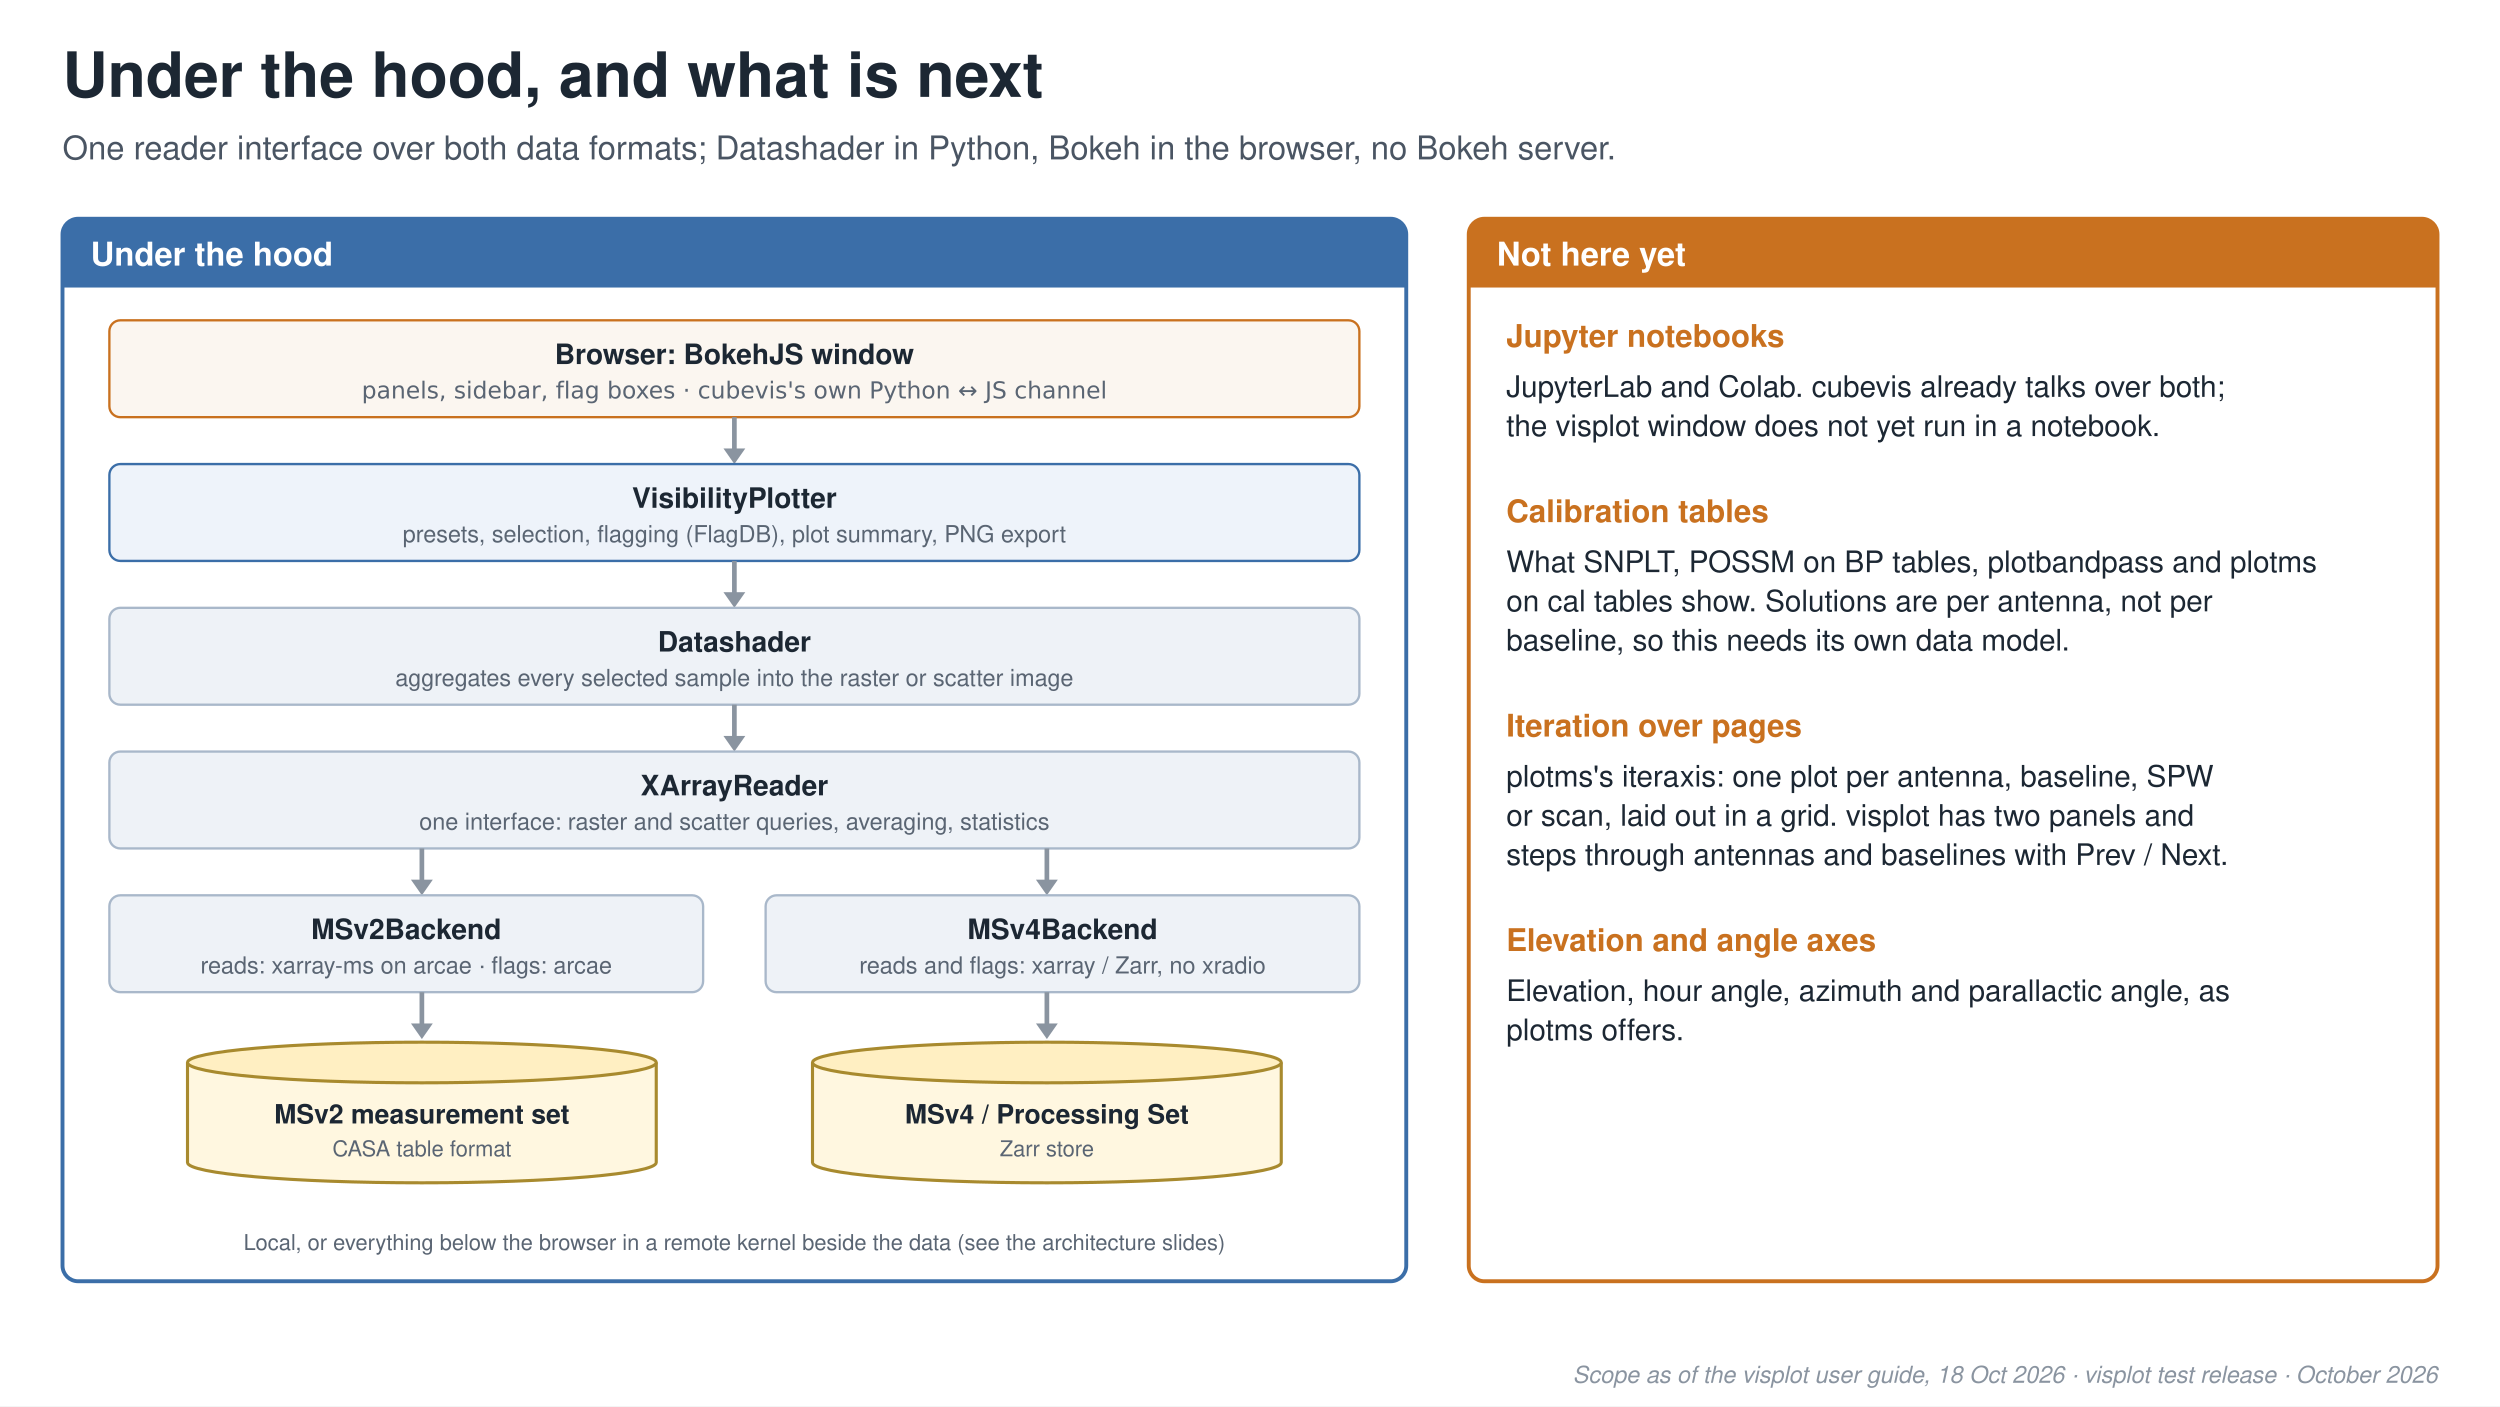
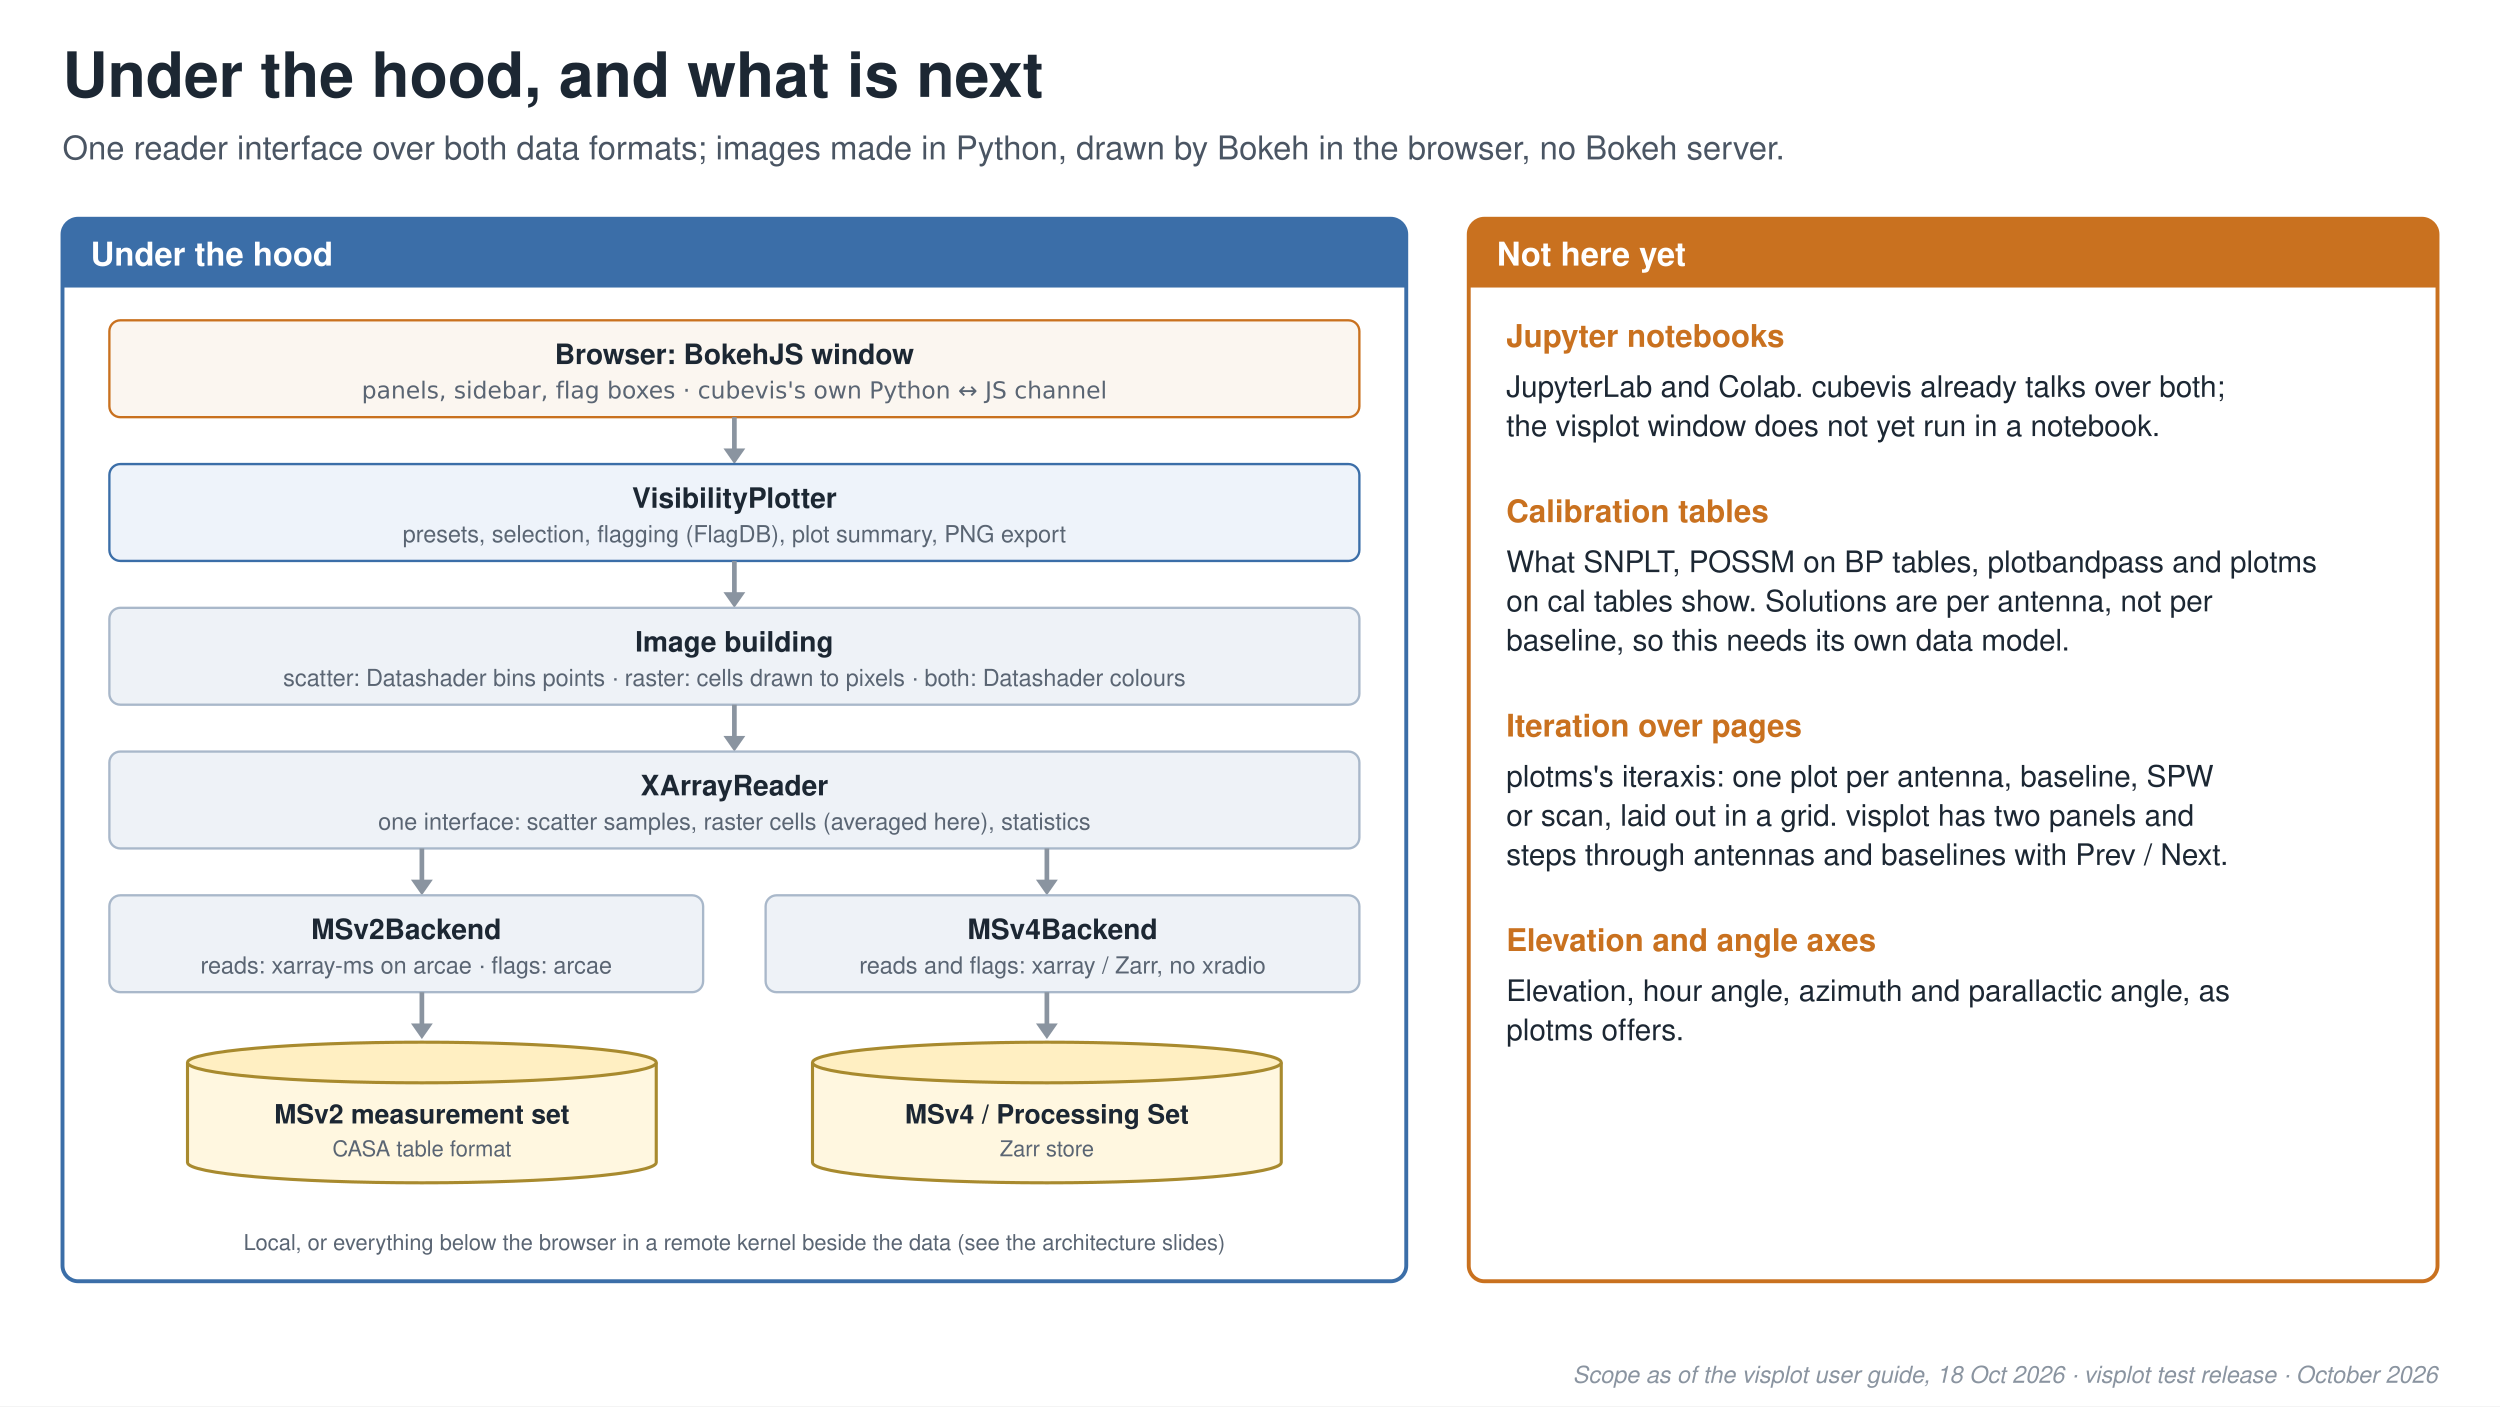
<svg xmlns="http://www.w3.org/2000/svg" viewBox="0 0 1600 900" width="100%" height="100%">
  <rect width="1600" height="900" fill="white" />
  <rect x="40" y="140" width="860" height="680" rx="10" fill="white" stroke="#3B6EA8" stroke-width="2.5" />
  <path d="M40 184 V150 a10 10 0 0 1 10 -10 H890 a10 10 0 0 1 10 10 V184 Z" fill="#3B6EA8" />
  <text x="58" y="170" font-family="Helvetica, Arial, sans-serif" font-size="21" font-weight="bold" fill="white" text-anchor="start" xml:space="preserve">Under the hood</text>
  <rect x="70" y="205" width="800" height="62" rx="7" fill="#FBF6F0" stroke="#C9711F" stroke-width="1.5" />
  <text x="470.0" y="233.0" font-family="Helvetica, Arial, sans-serif" font-size="18" font-weight="bold" fill="#1C2733" text-anchor="middle" xml:space="preserve">Browser: BokehJS window</text>
  <text x="470.0" y="255.0" font-family="DejaVu Sans, Arial Unicode MS, sans-serif" font-size="15" font-weight="normal" fill="#5A6573" text-anchor="middle" xml:space="preserve">panels, sidebar, flag boxes · cubevis's own Python ↔ JS channel</text>
  <path d="M470 267 V289" stroke="#8A94A0" stroke-width="3" />
  <path d="M463 287 L470 297 L477 287 Z" fill="#8A94A0" />
  <rect x="70" y="297" width="800" height="62" rx="7" fill="#EEF3FA" stroke="#3B6EA8" stroke-width="1.5" />
  <text x="470.0" y="325.0" font-family="Helvetica, Arial, sans-serif" font-size="18" font-weight="bold" fill="#1C2733" text-anchor="middle" xml:space="preserve">VisibilityPlotter</text>
  <text x="470.0" y="347.0" font-family="Helvetica, Arial, sans-serif" font-size="15" font-weight="normal" fill="#5A6573" text-anchor="middle" xml:space="preserve">presets, selection, flagging (FlagDB), plot summary, PNG export</text>
  <path d="M470 359 V381" stroke="#8A94A0" stroke-width="3" />
  <path d="M463 379 L470 389 L477 379 Z" fill="#8A94A0" />
  <rect x="70" y="389" width="800" height="62" rx="7" fill="#EEF2F7" stroke="#A9B8CA" stroke-width="1.5" />
-   <text x="470.0" y="417.0" font-family="Helvetica, Arial, sans-serif" font-size="18" font-weight="bold" fill="#1C2733" text-anchor="middle" xml:space="preserve">Datashader</text>
-   <text x="470.0" y="439.0" font-family="Helvetica, Arial, sans-serif" font-size="15" font-weight="normal" fill="#5A6573" text-anchor="middle" xml:space="preserve">aggregates every selected sample into the raster or scatter image</text>
+   <text x="470.0" y="417.0" font-family="Helvetica, Arial, sans-serif" font-size="18" font-weight="bold" fill="#1C2733" text-anchor="middle" xml:space="preserve">Image building</text>
+   <text x="470.0" y="439.0" font-family="Helvetica, Arial, sans-serif" font-size="15" font-weight="normal" fill="#5A6573" text-anchor="middle" xml:space="preserve">scatter: Datashader bins points · raster: cells drawn to pixels · both: Datashader colours</text>
  <path d="M470 451 V473" stroke="#8A94A0" stroke-width="3" />
  <path d="M463 471 L470 481 L477 471 Z" fill="#8A94A0" />
  <rect x="70" y="481" width="800" height="62" rx="7" fill="#EEF2F7" stroke="#A9B8CA" stroke-width="1.5" />
  <text x="470.0" y="509.0" font-family="Helvetica, Arial, sans-serif" font-size="18" font-weight="bold" fill="#1C2733" text-anchor="middle" xml:space="preserve">XArrayReader</text>
-   <text x="470.0" y="531.0" font-family="Helvetica, Arial, sans-serif" font-size="15" font-weight="normal" fill="#5A6573" text-anchor="middle" xml:space="preserve">one interface: raster and scatter queries, averaging, statistics</text>
+   <text x="470.0" y="531.0" font-family="Helvetica, Arial, sans-serif" font-size="15" font-weight="normal" fill="#5A6573" text-anchor="middle" xml:space="preserve">one interface: scatter samples, raster cells (averaged here), statistics</text>
  <path d="M270 543 V565" stroke="#8A94A0" stroke-width="3" />
  <path d="M263 563 L270 573 L277 563 Z" fill="#8A94A0" />
  <path d="M670 543 V565" stroke="#8A94A0" stroke-width="3" />
  <path d="M663 563 L670 573 L677 563 Z" fill="#8A94A0" />
  <rect x="70" y="573" width="380" height="62" rx="7" fill="#EEF2F7" stroke="#A9B8CA" stroke-width="1.5" />
  <text x="260.0" y="601.0" font-family="Helvetica, Arial, sans-serif" font-size="18" font-weight="bold" fill="#1C2733" text-anchor="middle" xml:space="preserve">MSv2Backend</text>
  <text x="260.0" y="623.0" font-family="Helvetica, Arial, sans-serif" font-size="15" font-weight="normal" fill="#5A6573" text-anchor="middle" xml:space="preserve">reads: xarray-ms on arcae · flags: arcae</text>
  <rect x="490" y="573" width="380" height="62" rx="7" fill="#EEF2F7" stroke="#A9B8CA" stroke-width="1.5" />
  <text x="680.0" y="601.0" font-family="Helvetica, Arial, sans-serif" font-size="18" font-weight="bold" fill="#1C2733" text-anchor="middle" xml:space="preserve">MSv4Backend</text>
  <text x="680.0" y="623.0" font-family="Helvetica, Arial, sans-serif" font-size="15" font-weight="normal" fill="#5A6573" text-anchor="middle" xml:space="preserve">reads and flags: xarray / Zarr, no xradio</text>
  <path d="M270 635 V657" stroke="#8A94A0" stroke-width="3" />
  <path d="M263 655 L270 665 L277 655 Z" fill="#8A94A0" />
  <path d="M670 635 V657" stroke="#8A94A0" stroke-width="3" />
  <path d="M663 655 L670 665 L677 655 Z" fill="#8A94A0" />
  <path d="M120 680 V744 A150 13 0 0 0 420 744 V680" fill="#FFF7E0" stroke="#A88A2E" stroke-width="2" />
  <ellipse cx="270" cy="680" rx="150" ry="13" fill="#FFEFC2" stroke="#A88A2E" stroke-width="2" />
  <text x="270" y="719" font-family="Helvetica, Arial, sans-serif" font-size="17" font-weight="bold" fill="#1C2733" text-anchor="middle" xml:space="preserve">MSv2 measurement set</text>
  <text x="270" y="740" font-family="Helvetica, Arial, sans-serif" font-size="14" font-weight="normal" fill="#5A6573" text-anchor="middle" xml:space="preserve">CASA table format</text>
  <path d="M520 680 V744 A150 13 0 0 0 820 744 V680" fill="#FFF7E0" stroke="#A88A2E" stroke-width="2" />
  <ellipse cx="670" cy="680" rx="150" ry="13" fill="#FFEFC2" stroke="#A88A2E" stroke-width="2" />
  <text x="670" y="719" font-family="Helvetica, Arial, sans-serif" font-size="17" font-weight="bold" fill="#1C2733" text-anchor="middle" xml:space="preserve">MSv4 / Processing Set</text>
  <text x="670" y="740" font-family="Helvetica, Arial, sans-serif" font-size="14" font-weight="normal" fill="#5A6573" text-anchor="middle" xml:space="preserve">Zarr store</text>
  <text x="470" y="800" font-family="Helvetica, Arial, sans-serif" font-size="14" font-weight="normal" fill="#5A6573" text-anchor="middle" xml:space="preserve">Local, or everything below the browser in a remote kernel beside the data (see the architecture slides)</text>
  <rect x="940" y="140" width="620" height="680" rx="10" fill="white" stroke="#C9711F" stroke-width="2.5" />
  <path d="M940 184 V150 a10 10 0 0 1 10 -10 H1550 a10 10 0 0 1 10 10 V184 Z" fill="#C9711F" />
  <text x="958" y="170" font-family="Helvetica, Arial, sans-serif" font-size="21" font-weight="bold" fill="white" text-anchor="start" xml:space="preserve">Not here yet</text>
  <text x="964" y="222" font-family="Helvetica, Arial, sans-serif" font-size="20" font-weight="bold" fill="#C9711F" text-anchor="start" xml:space="preserve">Jupyter notebooks</text>
  <text x="964" y="254" font-family="Helvetica, Arial, sans-serif" font-size="19" font-weight="normal" fill="#1C2733" text-anchor="start" xml:space="preserve">JupyterLab and Colab. cubevis already talks over both;</text>
  <text x="964" y="279.08" font-family="Helvetica, Arial, sans-serif" font-size="19" font-weight="normal" fill="#1C2733" text-anchor="start" xml:space="preserve">the visplot window does not yet run in a notebook.</text>
  <text x="964" y="334.16" font-family="Helvetica, Arial, sans-serif" font-size="20" font-weight="bold" fill="#C9711F" text-anchor="start" xml:space="preserve">Calibration tables</text>
  <text x="964" y="366.16" font-family="Helvetica, Arial, sans-serif" font-size="19" font-weight="normal" fill="#1C2733" text-anchor="start" xml:space="preserve">What SNPLT, POSSM on BP tables, plotbandpass and plotms</text>
  <text x="964" y="391.24" font-family="Helvetica, Arial, sans-serif" font-size="19" font-weight="normal" fill="#1C2733" text-anchor="start" xml:space="preserve">on cal tables show. Solutions are per antenna, not per</text>
  <text x="964" y="416.32" font-family="Helvetica, Arial, sans-serif" font-size="19" font-weight="normal" fill="#1C2733" text-anchor="start" xml:space="preserve">baseline, so this needs its own data model.</text>
  <text x="964" y="471.4" font-family="Helvetica, Arial, sans-serif" font-size="20" font-weight="bold" fill="#C9711F" text-anchor="start" xml:space="preserve">Iteration over pages</text>
  <text x="964" y="503.4" font-family="Helvetica, Arial, sans-serif" font-size="19" font-weight="normal" fill="#1C2733" text-anchor="start" xml:space="preserve">plotms's iteraxis: one plot per antenna, baseline, SPW</text>
  <text x="964" y="528.48" font-family="Helvetica, Arial, sans-serif" font-size="19" font-weight="normal" fill="#1C2733" text-anchor="start" xml:space="preserve">or scan, laid out in a grid. visplot has two panels and</text>
  <text x="964" y="553.56" font-family="Helvetica, Arial, sans-serif" font-size="19" font-weight="normal" fill="#1C2733" text-anchor="start" xml:space="preserve">steps through antennas and baselines with Prev / Next.</text>
  <text x="964" y="608.64" font-family="Helvetica, Arial, sans-serif" font-size="20" font-weight="bold" fill="#C9711F" text-anchor="start" xml:space="preserve">Elevation and angle axes</text>
  <text x="964" y="640.64" font-family="Helvetica, Arial, sans-serif" font-size="19" font-weight="normal" fill="#1C2733" text-anchor="start" xml:space="preserve">Elevation, hour angle, azimuth and parallactic angle, as</text>
  <text x="964" y="665.72" font-family="Helvetica, Arial, sans-serif" font-size="19" font-weight="normal" fill="#1C2733" text-anchor="start" xml:space="preserve">plotms offers.</text>
  <text x="40" y="62" font-family="Helvetica, Arial, sans-serif" font-size="40" font-weight="bold" fill="#1C2733" text-anchor="start" xml:space="preserve">Under the hood, and what is next</text>
-   <text x="40" y="102" font-family="Helvetica, Arial, sans-serif" font-size="21" font-weight="normal" fill="#4A5563" text-anchor="start" xml:space="preserve">One reader interface over both data formats; Datashader in Python, Bokeh in the browser, no Bokeh server.</text>
+   <text x="40" y="102" font-family="Helvetica, Arial, sans-serif" font-size="21" font-weight="normal" fill="#4A5563" text-anchor="start" xml:space="preserve">One reader interface over both data formats; images made in Python, drawn by Bokeh in the browser, no Bokeh server.</text>
  <text x="1560" y="885" font-family="Helvetica, Arial, sans-serif" font-size="15" font-weight="normal" fill="#8A94A0" text-anchor="end" font-style="italic" xml:space="preserve">Scope as of the visplot user guide, 18 Oct 2026 · visplot test release · October 2026</text>
</svg>
